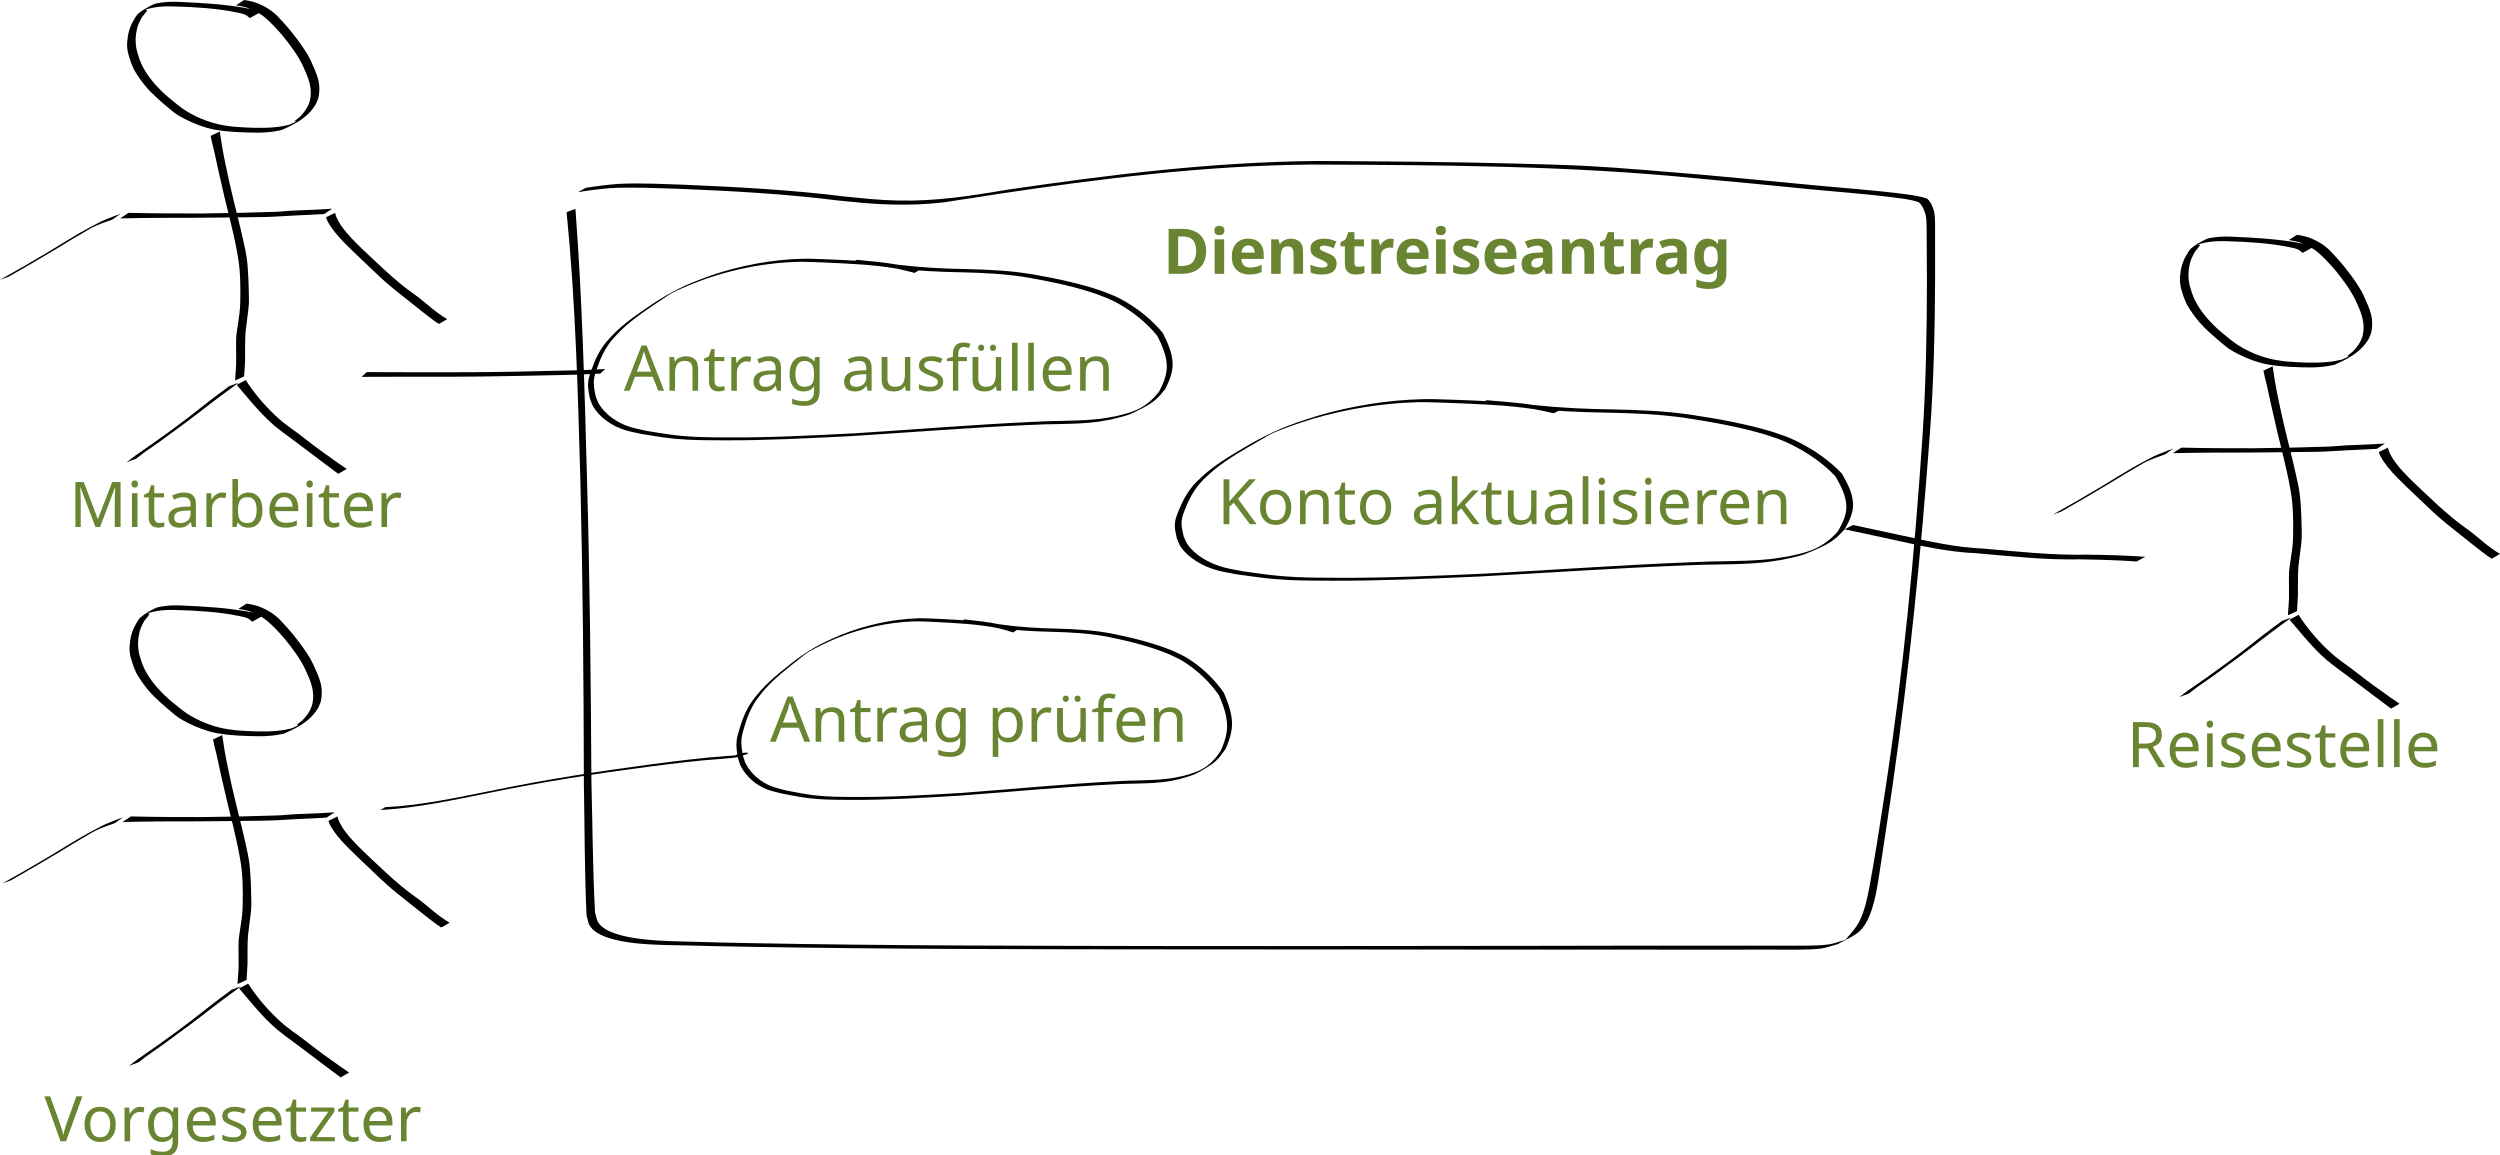
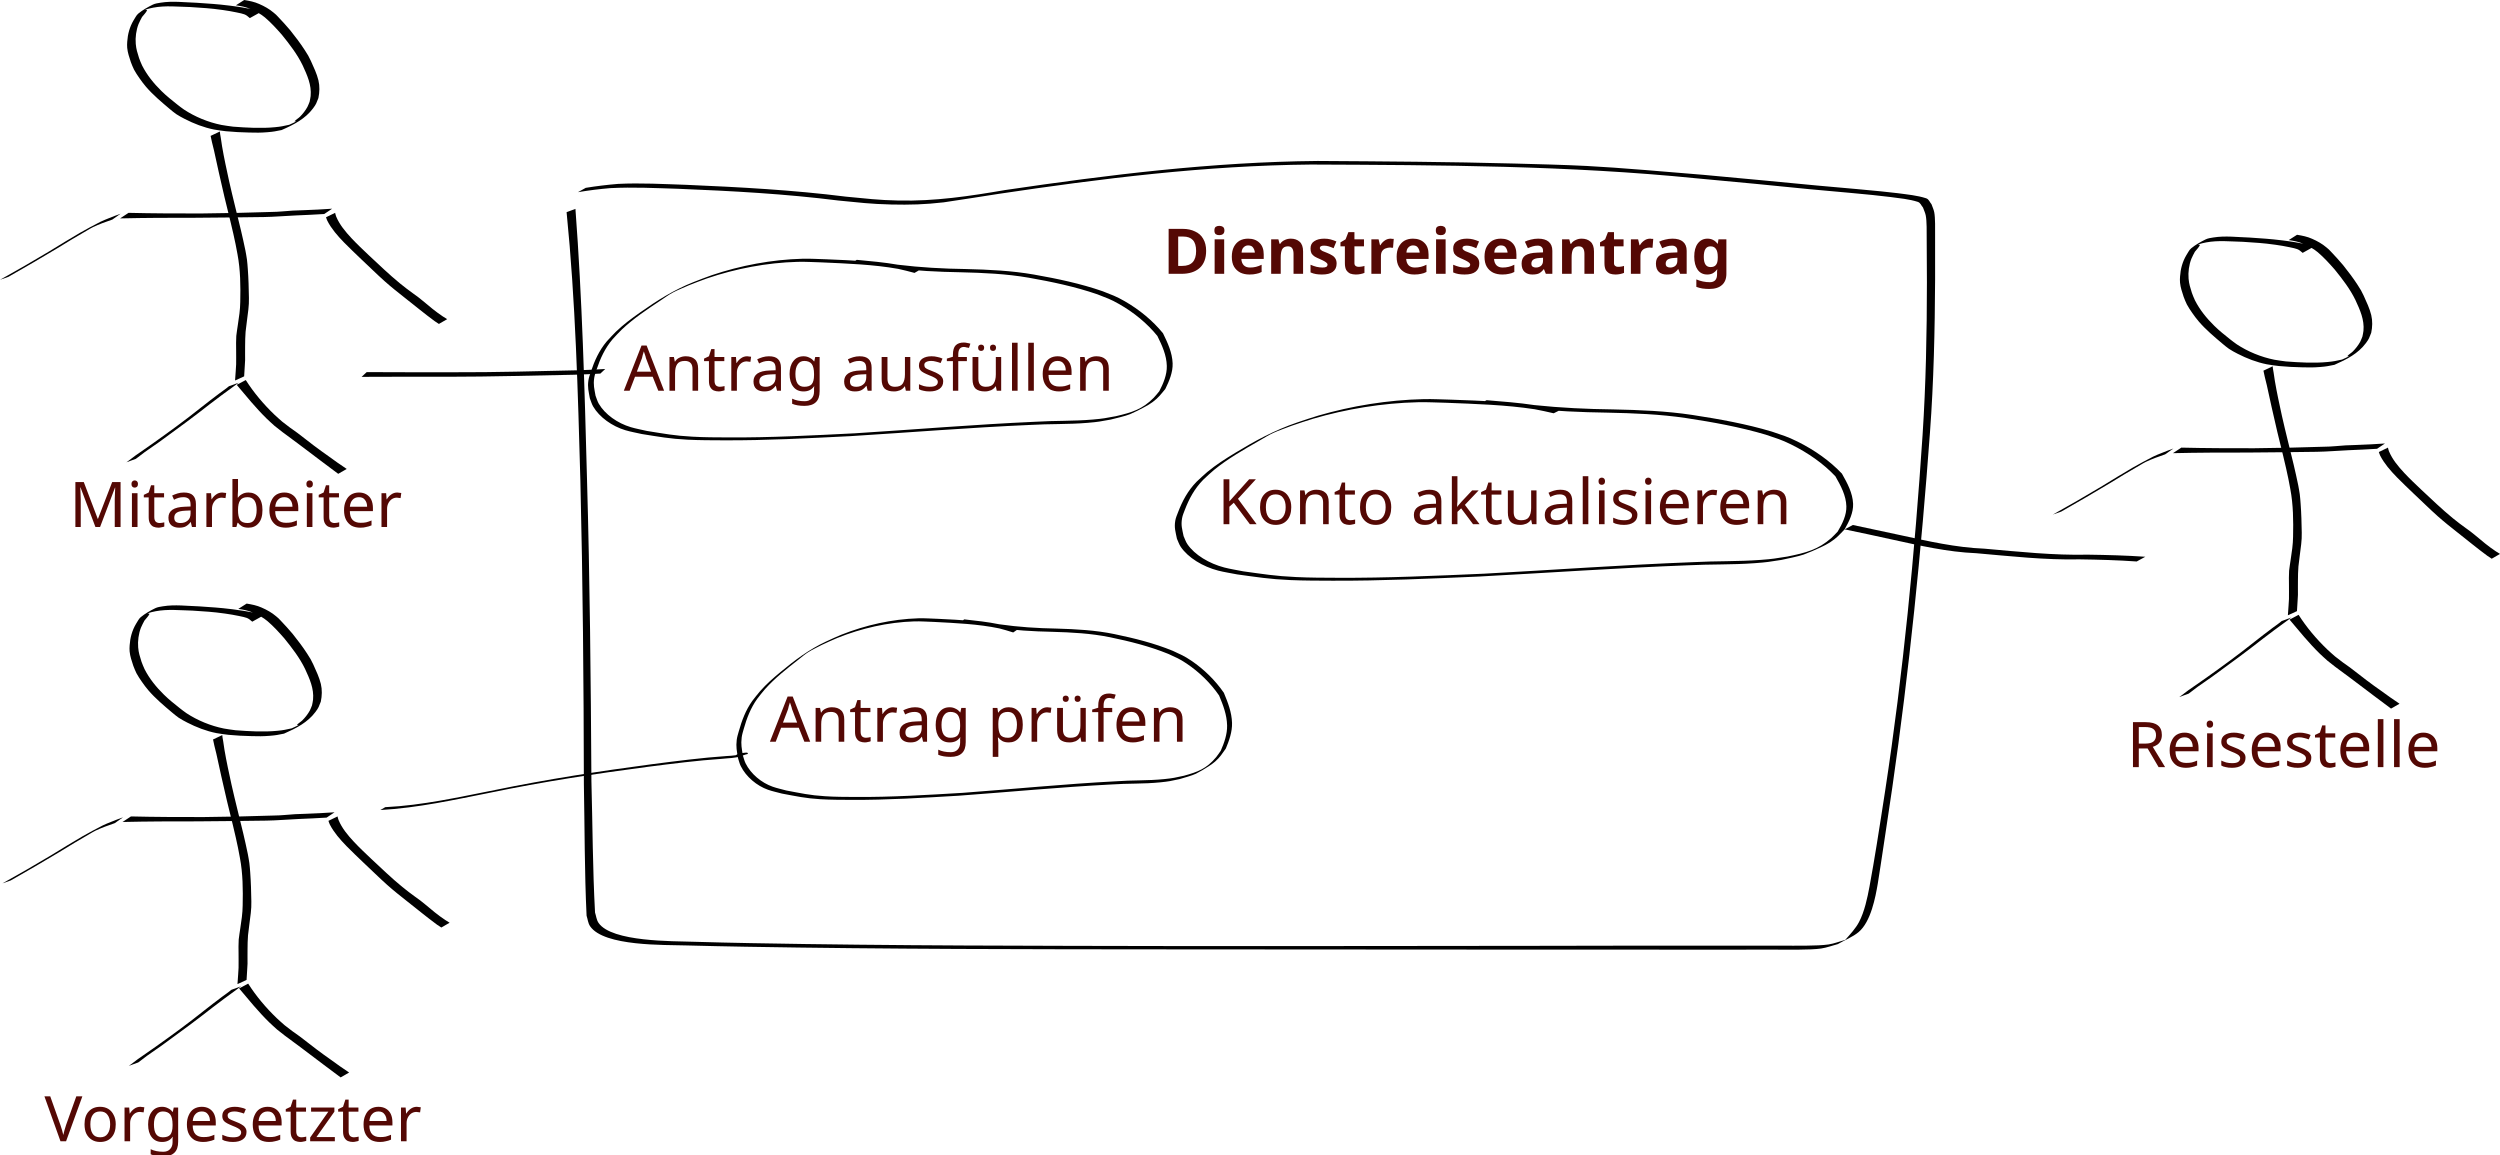
<svg xmlns="http://www.w3.org/2000/svg" xmlns:xlink="http://www.w3.org/1999/xlink" width="167.72mm" height="77.448mm" viewBox="0 0 167.72 77.448" version="1.1" id="svg75">
  <defs id="defs69" />
  <g id="layer1" transform="translate(737.3507,609.5655)">
    <text xml:space="preserve" style="font-style:normal;font-variant:normal;font-weight:normal;font-stretch:normal;font-size:4.233px;line-height:1.25;font-family:sans-serif;-inkscape-font-specification:'sans-serif, Normal';font-variant-ligatures:normal;font-variant-caps:normal;font-variant-numeric:normal;font-variant-east-asian:normal;fill:#000000;fill-opacity:1;stroke:none;stroke-width:0.017" x="-732.698" y="-574.214" id="text369">
-       <tspan id="tspan367" x="-732.698" y="-574.214" style="font-style:normal;font-variant:normal;font-weight:normal;font-stretch:normal;font-size:4.233px;font-family:sans-serif;-inkscape-font-specification:'sans-serif, Normal';font-variant-ligatures:normal;font-variant-caps:normal;font-variant-numeric:normal;font-variant-east-asian:normal;fill:#6a8532ff;fill-opacity:1;stroke-width:0.017">Mitarbeiter</tspan>
+       <tspan id="tspan367" x="-732.698" y="-574.214" style="font-style:normal;font-variant:normal;font-weight:normal;font-stretch:normal;font-size:4.233px;font-family:sans-serif;-inkscape-font-specification:'sans-serif, Normal';font-variant-ligatures:normal;font-variant-caps:normal;font-variant-numeric:normal;font-variant-east-asian:normal;fill:#540804ff;fill-opacity:1;stroke-width:0.017">Mitarbeiter</tspan>
    </text>
    <text xml:space="preserve" style="font-style:normal;font-variant:normal;font-weight:normal;font-stretch:normal;font-size:4.233px;line-height:1.25;font-family:sans-serif;-inkscape-font-specification:'sans-serif, Normal';font-variant-ligatures:normal;font-variant-caps:normal;font-variant-numeric:normal;font-variant-east-asian:normal;fill:#000000;fill-opacity:1;stroke:none;stroke-width:0.017" x="-734.372" y="-532.998" id="text373">
-       <tspan id="tspan371" x="-734.372" y="-532.998" style="font-style:normal;font-variant:normal;font-weight:normal;font-stretch:normal;font-size:4.233px;font-family:sans-serif;-inkscape-font-specification:'sans-serif, Normal';font-variant-ligatures:normal;font-variant-caps:normal;font-variant-numeric:normal;font-variant-east-asian:normal;fill:#6a8532ff;fill-opacity:1;stroke-width:0.017">Vorgesetzter</tspan>
+       <tspan id="tspan371" x="-734.372" y="-532.998" style="font-style:normal;font-variant:normal;font-weight:normal;font-stretch:normal;font-size:4.233px;font-family:sans-serif;-inkscape-font-specification:'sans-serif, Normal';font-variant-ligatures:normal;font-variant-caps:normal;font-variant-numeric:normal;font-variant-east-asian:normal;fill:#540804ff;fill-opacity:1;stroke-width:0.017">Vorgesetzter</tspan>
    </text>
    <text xml:space="preserve" style="font-style:normal;font-variant:normal;font-weight:bold;font-stretch:normal;font-size:4.233px;line-height:1.25;font-family:sans-serif;-inkscape-font-specification:'sans-serif, Bold';font-variant-ligatures:normal;font-variant-caps:normal;font-variant-numeric:normal;font-variant-east-asian:normal;fill:#000000;fill-opacity:1;stroke:none;stroke-width:0.017" x="-659.325" y="-591.192" id="text377">
-       <tspan x="-659.325" y="-591.192" style="font-style:normal;font-variant:normal;font-weight:bold;font-stretch:normal;font-size:4.233px;font-family:sans-serif;-inkscape-font-specification:'sans-serif, Bold';font-variant-ligatures:normal;font-variant-caps:normal;font-variant-numeric:normal;font-variant-east-asian:normal;fill:#6a8532ff;fill-opacity:1;stroke-width:0.017" id="tspan442">Dienstreiseantrag</tspan>
+       <tspan x="-659.325" y="-591.192" style="font-style:normal;font-variant:normal;font-weight:bold;font-stretch:normal;font-size:4.233px;font-family:sans-serif;-inkscape-font-specification:'sans-serif, Bold';font-variant-ligatures:normal;font-variant-caps:normal;font-variant-numeric:normal;font-variant-east-asian:normal;fill:#540804ff;fill-opacity:1;stroke-width:0.017" id="tspan442">Dienstreiseantrag</tspan>
    </text>
    <text xml:space="preserve" style="font-style:normal;font-variant:normal;font-weight:normal;font-stretch:normal;font-size:4.233px;line-height:1.25;font-family:sans-serif;-inkscape-font-specification:'sans-serif, Normal';font-variant-ligatures:normal;font-variant-caps:normal;font-variant-numeric:normal;font-variant-east-asian:normal;fill:#000000;fill-opacity:1;stroke:none;stroke-width:0.017" x="-695.501" y="-583.353" id="text381">
-       <tspan id="tspan379" x="-695.501" y="-583.353" style="font-style:normal;font-variant:normal;font-weight:normal;font-stretch:normal;font-size:4.233px;font-family:sans-serif;-inkscape-font-specification:'sans-serif, Normal';font-variant-ligatures:normal;font-variant-caps:normal;font-variant-numeric:normal;font-variant-east-asian:normal;fill:#6a8532ff;fill-opacity:1;stroke-width:0.017">Antrag ausfüllen</tspan>
+       <tspan id="tspan379" x="-695.501" y="-583.353" style="font-style:normal;font-variant:normal;font-weight:normal;font-stretch:normal;font-size:4.233px;font-family:sans-serif;-inkscape-font-specification:'sans-serif, Normal';font-variant-ligatures:normal;font-variant-caps:normal;font-variant-numeric:normal;font-variant-east-asian:normal;fill:#540804ff;fill-opacity:1;stroke-width:0.017">Antrag ausfüllen</tspan>
    </text>
    <text xml:space="preserve" style="font-style:normal;font-variant:normal;font-weight:normal;font-stretch:normal;font-size:4.233px;line-height:1.25;font-family:sans-serif;-inkscape-font-specification:'sans-serif, Normal';font-variant-ligatures:normal;font-variant-caps:normal;font-variant-numeric:normal;font-variant-east-asian:normal;fill:#000000;fill-opacity:1;stroke:none;stroke-width:0.017" x="-685.698" y="-559.803" id="text385">
-       <tspan id="tspan383" x="-685.698" y="-559.803" style="font-style:normal;font-variant:normal;font-weight:normal;font-stretch:normal;font-size:4.233px;font-family:sans-serif;-inkscape-font-specification:'sans-serif, Normal';font-variant-ligatures:normal;font-variant-caps:normal;font-variant-numeric:normal;font-variant-east-asian:normal;fill:#6a8532ff;fill-opacity:1;stroke-width:0.017">Antrag prüfen</tspan>
+       <tspan id="tspan383" x="-685.698" y="-559.803" style="font-style:normal;font-variant:normal;font-weight:normal;font-stretch:normal;font-size:4.233px;font-family:sans-serif;-inkscape-font-specification:'sans-serif, Normal';font-variant-ligatures:normal;font-variant-caps:normal;font-variant-numeric:normal;font-variant-east-asian:normal;fill:#540804ff;fill-opacity:1;stroke-width:0.017">Antrag prüfen</tspan>
    </text>
    <path id="path420" d="m -669.062,-567.352 c -0.2,-0.06 -0.766,-0.233 -0.937,-0.268 -1.438,-0.293 -2.925,-0.352 -4.385,-0.428 -0.454,-0.013 -0.908,-0.051 -1.362,-0.037 -1.757,0.055 -3.526,0.45 -5.16,1.101 -0.352,0.14 -0.692,0.309 -1.038,0.463 -1.109,0.515 -2.094,1.251 -3.032,2.031 -0.529,0.44 -0.928,0.785 -1.384,1.297 -0.186,0.209 -0.349,0.436 -0.524,0.654 -0.438,0.614 -0.702,1.316 -0.904,2.039 -0.053,0.188 -0.114,0.376 -0.137,0.57 -0.058,0.481 0.008,0.74 0.081,1.21 0.063,0.182 0.102,0.373 0.187,0.545 0.359,0.725 1.079,1.327 1.831,1.593 0.305,0.108 0.623,0.17 0.935,0.256 0.98,0.182 1.571,0.319 2.598,0.38 0.689,0.041 1.381,0.039 2.071,0.043 2.403,0.013 4.796,-0.14 7.193,-0.28 3.406,-0.249 6.805,-0.577 10.216,-0.753 1.094,-0.079 2.194,-0.031 3.286,-0.142 0.656,-0.066 0.661,-0.085 1.308,-0.218 0.247,-0.073 0.857,-0.241 1.103,-0.363 0.286,-0.143 0.558,-0.311 0.828,-0.482 0.161,-0.102 0.319,-0.21 0.461,-0.336 0.338,-0.299 0.457,-0.509 0.714,-0.87 0.224,-0.534 0.434,-1.124 0.417,-1.717 -0.02,-0.717 -0.278,-1.374 -0.548,-2.023 -0.584,-0.846 -1.337,-1.58 -2.185,-2.155 -0.492,-0.334 -0.718,-0.415 -1.246,-0.663 -1.258,-0.516 -2.584,-0.843 -3.911,-1.12 -1.273,-0.263 -2.569,-0.332 -3.864,-0.37 -1.296,-0.021 -2.588,-0.105 -3.871,-0.29 -0.773,-0.159 -1.557,-0.24 -2.34,-0.328 0,0 -0.289,0.207 -0.289,0.207 v 0 c 0.778,0.094 1.558,0.179 2.327,0.336 1.284,0.188 2.578,0.266 3.875,0.292 1.294,0.037 2.59,0.103 3.862,0.363 1.325,0.275 2.648,0.603 3.905,1.114 0.53,0.246 0.749,0.323 1.243,0.656 0.844,0.569 1.595,1.297 2.174,2.139 0.272,0.651 0.52,1.286 0.537,2.007 0.015,0.588 -0.194,1.172 -0.425,1.699 -0.106,0.147 -0.202,0.303 -0.319,0.442 -0.639,0.764 -1.227,0.982 -2.155,1.236 -0.64,0.135 -0.656,0.155 -1.306,0.223 -1.095,0.114 -2.2,0.067 -3.297,0.151 -3.421,0.181 -6.828,0.52 -10.244,0.773 -2.394,0.142 -4.783,0.293 -7.182,0.276 -0.685,-0.003 -1.371,-0.004 -2.056,-0.05 -1.024,-0.064 -1.607,-0.201 -2.583,-0.383 -0.308,-0.085 -0.623,-0.149 -0.924,-0.256 -0.745,-0.264 -1.458,-0.849 -1.814,-1.569 -0.084,-0.17 -0.123,-0.359 -0.185,-0.539 -0.07,-0.477 -0.136,-0.71 -0.075,-1.197 0.024,-0.193 0.084,-0.379 0.136,-0.566 0.201,-0.719 0.469,-1.415 0.906,-2.024 0.174,-0.217 0.338,-0.443 0.523,-0.65 0.67,-0.749 1.465,-1.372 2.252,-1.988 0.213,-0.167 0.417,-0.347 0.646,-0.491 0.291,-0.183 0.606,-0.324 0.908,-0.486 0.346,-0.156 0.686,-0.325 1.038,-0.466 1.631,-0.655 3.399,-1.057 5.155,-1.113 0.454,-0.015 0.908,0.024 1.362,0.036 1.452,0.079 2.932,0.137 4.361,0.435 0.189,0.039 0.716,0.206 0.928,0.271 0,0 0.314,-0.215 0.314,-0.215 z" style="stroke-width:0.032" />
    <path id="path420-7" d="m -675.622,-591.474 c -0.236,-0.06 -0.904,-0.233 -1.106,-0.268 -1.696,-0.293 -3.45,-0.352 -5.172,-0.428 -0.536,-0.013 -1.071,-0.051 -1.607,-0.037 -2.072,0.055 -4.159,0.45 -6.086,1.101 -0.415,0.14 -0.816,0.309 -1.225,0.463 -1.308,0.515 -2.47,1.251 -3.577,2.031 -0.624,0.44 -1.094,0.785 -1.632,1.297 -0.219,0.209 -0.412,0.436 -0.618,0.654 -0.516,0.614 -0.828,1.316 -1.067,2.039 -0.062,0.188 -0.134,0.376 -0.163,0.57 -0.069,0.481 0.015,0.74 0.096,1.21 0.074,0.182 0.121,0.373 0.221,0.545 0.423,0.725 1.273,1.327 2.16,1.593 0.36,0.108 0.735,0.171 1.103,0.256 1.155,0.182 1.853,0.319 3.064,0.38 0.813,0.041 1.629,0.039 2.443,0.043 2.834,0.013 5.657,-0.14 8.485,-0.28 4.017,-0.249 8.026,-0.577 12.049,-0.752 1.29,-0.079 2.588,-0.031 3.876,-0.142 0.773,-0.066 0.78,-0.085 1.542,-0.218 0.291,-0.073 1.011,-0.241 1.3,-0.363 0.337,-0.143 0.659,-0.311 0.977,-0.482 0.189,-0.102 0.376,-0.21 0.544,-0.336 0.399,-0.299 0.539,-0.509 0.842,-0.87 0.264,-0.534 0.512,-1.124 0.492,-1.717 -0.025,-0.717 -0.328,-1.374 -0.647,-2.023 -0.689,-0.846 -1.577,-1.58 -2.577,-2.155 -0.58,-0.334 -0.847,-0.415 -1.47,-0.663 -1.483,-0.517 -3.048,-0.843 -4.613,-1.12 -1.501,-0.263 -3.031,-0.332 -4.558,-0.37 -1.528,-0.021 -3.053,-0.105 -4.566,-0.29 -0.912,-0.159 -1.836,-0.24 -2.76,-0.328 0,0 -0.34,0.207 -0.34,0.207 v 0 c 0.918,0.094 1.837,0.179 2.744,0.336 1.515,0.188 3.041,0.266 4.571,0.292 1.526,0.037 3.055,0.103 4.556,0.363 1.562,0.275 3.123,0.603 4.606,1.114 0.625,0.246 0.884,0.323 1.466,0.656 0.996,0.569 1.882,1.297 2.564,2.139 0.321,0.651 0.614,1.286 0.633,2.007 0.017,0.588 -0.228,1.172 -0.502,1.699 -0.125,0.147 -0.239,0.303 -0.376,0.442 -0.753,0.764 -1.447,0.982 -2.542,1.236 -0.755,0.135 -0.774,0.155 -1.541,0.223 -1.292,0.114 -2.595,0.067 -3.889,0.151 -4.035,0.181 -8.054,0.52 -12.083,0.773 -2.823,0.142 -5.642,0.293 -8.472,0.276 -0.808,-0.003 -1.618,-0.004 -2.425,-0.05 -1.207,-0.064 -1.896,-0.201 -3.047,-0.384 -0.363,-0.085 -0.734,-0.149 -1.09,-0.256 -0.878,-0.264 -1.72,-0.849 -2.14,-1.569 -0.099,-0.17 -0.145,-0.359 -0.218,-0.539 -0.082,-0.477 -0.16,-0.71 -0.088,-1.197 0.028,-0.193 0.099,-0.379 0.161,-0.566 0.238,-0.719 0.553,-1.415 1.069,-2.024 0.206,-0.217 0.398,-0.443 0.617,-0.65 0.79,-0.749 1.728,-1.372 2.656,-1.988 0.251,-0.167 0.492,-0.347 0.762,-0.491 0.343,-0.183 0.714,-0.324 1.071,-0.486 0.408,-0.156 0.809,-0.325 1.225,-0.466 1.924,-0.655 4.009,-1.057 6.081,-1.113 0.535,-0.016 1.071,0.024 1.606,0.036 1.713,0.079 3.458,0.137 5.144,0.435 0.223,0.039 0.845,0.206 1.095,0.271 0,0 0.371,-0.215 0.371,-0.215 z" style="stroke-width:0.035" />
    <text xml:space="preserve" style="font-style:normal;font-variant:normal;font-weight:normal;font-stretch:normal;font-size:4.233px;line-height:1.25;font-family:sans-serif;-inkscape-font-specification:'sans-serif, Normal';font-variant-ligatures:normal;font-variant-caps:normal;font-variant-numeric:normal;font-variant-east-asian:normal;fill:#000000;fill-opacity:1;stroke:none;stroke-width:0.017" x="-655.673" y="-574.396" id="text381-5">
-       <tspan id="tspan379-3" x="-655.673" y="-574.396" style="font-style:normal;font-variant:normal;font-weight:normal;font-stretch:normal;font-size:4.233px;font-family:sans-serif;-inkscape-font-specification:'sans-serif, Normal';font-variant-ligatures:normal;font-variant-caps:normal;font-variant-numeric:normal;font-variant-east-asian:normal;fill:#6a8532ff;fill-opacity:1;stroke-width:0.017">Konto aktualisieren</tspan>
+       <tspan id="tspan379-3" x="-655.673" y="-574.396" style="font-style:normal;font-variant:normal;font-weight:normal;font-stretch:normal;font-size:4.233px;font-family:sans-serif;-inkscape-font-specification:'sans-serif, Normal';font-variant-ligatures:normal;font-variant-caps:normal;font-variant-numeric:normal;font-variant-east-asian:normal;fill:#540804ff;fill-opacity:1;stroke-width:0.017">Konto aktualisieren</tspan>
    </text>
    <path id="path420-7-5" d="m -632.687,-582.056 c -0.273,-0.06 -1.048,-0.233 -1.283,-0.268 -1.968,-0.293 -4.003,-0.352 -6.001,-0.428 -0.621,-0.013 -1.243,-0.051 -1.864,-0.037 -2.404,0.055 -4.825,0.45 -7.061,1.101 -0.482,0.14 -0.947,0.309 -1.421,0.463 -1.517,0.515 -2.866,1.251 -4.15,2.031 -0.723,0.44 -1.27,0.785 -1.894,1.297 -0.254,0.209 -0.478,0.436 -0.717,0.654 -0.599,0.614 -0.961,1.316 -1.238,2.039 -0.072,0.188 -0.156,0.376 -0.188,0.57 -0.08,0.481 0.018,0.74 0.111,1.21 0.085,0.182 0.14,0.373 0.256,0.545 0.491,0.725 1.477,1.327 2.506,1.593 0.417,0.108 0.853,0.17 1.28,0.256 1.341,0.182 2.149,0.319 3.555,0.38 0.943,0.041 1.89,0.039 2.835,0.043 3.288,0.013 6.563,-0.14 9.844,-0.28 4.661,-0.249 9.312,-0.577 13.98,-0.753 1.497,-0.079 3.003,-0.031 4.497,-0.142 0.897,-0.066 0.905,-0.085 1.79,-0.218 0.338,-0.073 1.173,-0.241 1.509,-0.363 0.391,-0.143 0.764,-0.311 1.133,-0.482 0.22,-0.102 0.436,-0.21 0.631,-0.336 0.463,-0.299 0.625,-0.509 0.977,-0.87 0.306,-0.534 0.594,-1.124 0.57,-1.717 -0.029,-0.717 -0.38,-1.374 -0.75,-2.023 -0.8,-0.846 -1.83,-1.58 -2.99,-2.155 -0.673,-0.334 -0.982,-0.415 -1.705,-0.663 -1.721,-0.516 -3.537,-0.843 -5.352,-1.12 -1.742,-0.263 -3.516,-0.332 -5.288,-0.37 -1.773,-0.021 -3.542,-0.105 -5.298,-0.29 -1.058,-0.159 -2.13,-0.24 -3.202,-0.328 0,0 -0.395,0.207 -0.395,0.207 v 0 c 1.065,0.093 2.132,0.179 3.184,0.336 1.757,0.188 3.528,0.266 5.303,0.292 1.771,0.037 3.544,0.103 5.286,0.363 1.813,0.275 3.624,0.603 5.344,1.114 0.725,0.246 1.025,0.323 1.701,0.656 1.155,0.569 2.183,1.297 2.975,2.139 0.372,0.651 0.712,1.286 0.735,2.007 0.019,0.588 -0.265,1.172 -0.582,1.699 -0.145,0.147 -0.277,0.303 -0.436,0.442 -0.874,0.764 -1.679,0.982 -2.949,1.236 -0.876,0.135 -0.898,0.155 -1.788,0.223 -1.499,0.114 -3.01,0.067 -4.512,0.151 -4.681,0.181 -9.345,0.52 -14.019,0.773 -3.276,0.142 -6.546,0.293 -9.829,0.276 -0.938,-0.003 -1.877,-0.004 -2.813,-0.05 -1.401,-0.064 -2.2,-0.201 -3.535,-0.383 -0.421,-0.085 -0.852,-0.149 -1.265,-0.256 -1.019,-0.264 -1.996,-0.849 -2.483,-1.569 -0.115,-0.17 -0.169,-0.359 -0.253,-0.539 -0.095,-0.477 -0.186,-0.71 -0.102,-1.197 0.033,-0.193 0.115,-0.379 0.186,-0.566 0.276,-0.719 0.641,-1.415 1.24,-2.024 0.239,-0.217 0.462,-0.443 0.716,-0.65 0.917,-0.749 2.005,-1.372 3.082,-1.988 0.292,-0.167 0.571,-0.347 0.884,-0.491 0.398,-0.183 0.829,-0.324 1.243,-0.486 0.474,-0.156 0.939,-0.325 1.421,-0.466 2.232,-0.655 4.652,-1.057 7.055,-1.113 0.621,-0.016 1.243,0.024 1.864,0.036 1.987,0.079 4.012,0.137 5.969,0.435 0.258,0.039 0.98,0.206 1.271,0.271 0,0 0.43,-0.215 0.43,-0.215 z" style="stroke-width:0.037" />
    <text xml:space="preserve" style="font-style:normal;font-variant:normal;font-weight:normal;font-stretch:normal;font-size:4.233px;line-height:1.25;font-family:sans-serif;-inkscape-font-specification:'sans-serif, Normal';font-variant-ligatures:normal;font-variant-caps:normal;font-variant-numeric:normal;font-variant-east-asian:normal;fill:#000000;fill-opacity:1;stroke:none;stroke-width:0.017" x="-594.661" y="-558.105" id="text373-2">
-       <tspan id="tspan371-9" x="-594.661" y="-558.105" style="font-style:normal;font-variant:normal;font-weight:normal;font-stretch:normal;font-size:4.233px;font-family:sans-serif;-inkscape-font-specification:'sans-serif, Normal';font-variant-ligatures:normal;font-variant-caps:normal;font-variant-numeric:normal;font-variant-east-asian:normal;fill:#6a8532ff;fill-opacity:1;stroke-width:0.017">Reisestelle</tspan>
+       <tspan id="tspan371-9" x="-594.661" y="-558.105" style="font-style:normal;font-variant:normal;font-weight:normal;font-stretch:normal;font-size:4.233px;font-family:sans-serif;-inkscape-font-specification:'sans-serif, Normal';font-variant-ligatures:normal;font-variant-caps:normal;font-variant-numeric:normal;font-variant-east-asian:normal;fill:#540804ff;fill-opacity:1;stroke-width:0.017">Reisestelle</tspan>
    </text>
    <path id="path583" d="m -699.339,-595.332 c 0.6,6 0.757,12.018 0.925,18.031 0.165,6.772 0.222,13.545 0.234,20.319 0.056,2.949 0.041,5.901 0.182,8.849 0.079,0.236 0.089,0.491 0.238,0.709 0.929,1.362 5.016,1.239 6.467,1.286 1.307,0.042 2.614,0.057 3.922,0.086 9.515,0.167 19.035,0.172 28.552,0.178 8.063,0.005 16.125,0.012 24.188,0.016 3.737,0.002 7.473,0.003 11.21,0.002 1.729,10e-4 3.458,-8.9e-4 5.187,-8.9e-4 0.663,4.6e-4 2.34,0.032 3.055,-0.074 0.39,-0.058 0.748,-0.197 1.122,-0.296 0.464,-0.268 1.003,-0.479 1.393,-0.804 0.833,-0.694 1.137,-2.367 1.287,-3.237 0.121,-0.702 0.928,-6.131 0.972,-6.432 1.148,-7.935 1.949,-15.894 2.533,-23.861 0.252,-3.42 0.327,-6.845 0.344,-10.27 0.003,-0.995 5.1e-4,-1.989 -10e-4,-2.984 -10e-4,-0.366 0.018,-1.127 -0.058,-1.515 -0.036,-0.182 -0.122,-0.357 -0.184,-0.536 -0.121,-0.133 -0.163,-0.333 -0.362,-0.398 -0.594,-0.194 -1.257,-0.253 -1.897,-0.34 -1.014,-0.136 -4.477,-0.428 -5.416,-0.515 -1.231,-0.114 -2.461,-0.235 -3.692,-0.352 -1.311,-0.122 -2.621,-0.243 -3.932,-0.365 -2.051,-0.169 -5.75,-0.492 -7.824,-0.595 -1.603,-0.08 -3.209,-0.119 -4.815,-0.162 -4.411,-0.118 -8.824,-0.146 -13.237,-0.174 -7.075,0.064 -14.05,0.931 -20.964,1.95 -2.378,0.408 -4.703,0.759 -7.159,0.706 -1.364,-0.03 -2.176,-0.133 -3.533,-0.262 -3.543,-0.445 -7.127,-0.64 -10.712,-0.793 -1.525,-0.049 -3.051,-0.139 -4.577,-0.062 -0.727,0.06 -1.448,0.147 -2.162,0.264 0,0 -0.524,0.291 -0.524,0.291 v 0 c 0.713,-0.12 1.432,-0.209 2.159,-0.271 1.531,-0.081 3.063,-10e-4 4.595,0.045 3.587,0.144 7.172,0.34 10.716,0.786 1.379,0.134 2.152,0.234 3.538,0.267 1.272,0.03 2.275,-10e-4 3.53,-0.145 0.277,-0.032 3.627,-0.559 3.655,-0.564 6.918,-1.034 13.902,-1.907 20.985,-1.972 8.636,0.038 17.301,0.064 25.874,0.926 1.309,0.122 2.617,0.245 3.926,0.367 1.224,0.121 2.448,0.246 3.672,0.363 1.119,0.107 4.213,0.364 5.391,0.522 0.621,0.084 1.264,0.139 1.842,0.325 0.193,0.062 0.236,0.255 0.354,0.383 0.061,0.175 0.147,0.347 0.183,0.526 0.078,0.391 0.062,1.141 0.064,1.51 0.003,0.993 0.014,1.986 0.015,2.979 -0.002,3.417 -0.068,6.834 -0.291,10.248 -0.529,7.965 -1.298,15.922 -2.508,23.849 -0.189,1.207 -0.37,2.414 -0.567,3.62 -0.155,0.947 -0.312,1.894 -0.489,2.839 -0.138,0.735 -0.33,1.663 -0.702,2.366 -0.226,0.428 -0.582,0.808 -0.92,1.19 -0.372,0.103 -0.727,0.248 -1.116,0.309 -0.724,0.112 -2.387,0.082 -3.061,0.082 -1.728,4.4e-4 -3.456,-10e-4 -5.184,-4.5e-4 -3.745,0 -7.491,0.001 -11.236,0.012 -8.081,0.013 -16.163,0.018 -24.244,0.015 -9.507,-0.018 -19.015,-0.016 -28.519,-0.195 -1.302,-0.031 -2.604,-0.047 -3.905,-0.093 -1.352,-0.048 -5.488,0.023 -6.373,-1.263 -0.147,-0.214 -0.159,-0.465 -0.238,-0.698 -0.16,-2.94 -0.163,-5.884 -0.243,-8.825 -0.039,-6.766 -0.104,-13.531 -0.297,-20.296 -0.16,-6.03 -0.321,-12.062 -0.775,-18.086 0,0 -0.589,0.219 -0.589,0.219 z" style="stroke-width:0.033" />
    <path id="path585" d="m -713.092,-584.283 c 1.964,-0.013 3.929,-0.007 5.893,-0.007 2.78,-10e-4 5.559,-0.084 8.338,-0.134 1.252,-0.047 0.656,-0.021 1.786,-0.078 0,0 0.329,-0.309 0.329,-0.309 v 0 c -1.135,0.064 -0.537,0.034 -1.793,0.086 -2.779,0.059 -5.557,0.144 -8.336,0.133 -1.958,10e-4 -3.916,0.002 -5.875,-0.009 0,0 -0.342,0.319 -0.342,0.319 z" style="stroke-width:0.028" />
    <path id="path587" d="m -711.836,-555.222 c 2.525,-0.14 4.982,-0.69 7.427,-1.175 3.461,-0.717 6.973,-1.257 10.5,-1.722 1.658,-0.21 3.315,-0.426 4.989,-0.538 0.423,-0.051 0.917,-0.036 1.312,-0.194 0.445,-0.178 0.505,-0.086 0.383,-0.223 -0.198,-6.8e-4 -0.394,0.042 -0.587,0.07 0,0 -0.327,0.194 -0.327,0.194 v 0 c 0.189,-0.026 0.381,-0.053 0.567,-0.085 -0.029,-0.117 -0.003,0.026 0.289,-0.155 0.044,-0.027 -0.105,0.032 -0.159,0.045 -0.375,0.093 -0.762,0.145 -1.155,0.16 -1.682,0.115 -3.346,0.334 -5.012,0.548 -3.532,0.468 -7.047,1.013 -10.513,1.727 -2.43,0.479 -4.873,1.033 -7.384,1.156 0,0 -0.33,0.192 -0.33,0.192 z" style="stroke-width:0.022" />
    <path id="path589" d="m -593.426,-572.214 c -1.279,-0.087 -2.561,-0.122 -3.845,-0.14 -2.33,0.053 -4.64,-0.201 -6.949,-0.402 -1.926,-0.077 -3.778,-0.505 -5.621,-0.904 -1.517,-0.329 -1.704,-0.367 -3.204,-0.685 0,0 -0.553,0.293 -0.553,0.293 v 0 c 1.962,0.414 1.206,0.251 3.2,0.686 1.844,0.402 3.697,0.836 5.624,0.914 2.308,0.201 4.614,0.463 6.943,0.412 1.277,0.02 2.554,0.052 3.827,0.143 0,0 0.578,-0.317 0.578,-0.317 z" style="stroke-width:0.037" />
    <g id="actor" transform="matrix(0.1783198,0,0,0.1621089,-736.7917,-617.2399)">
      <path style="fill:#000000;fill-opacity:1;fill-rule:nonzero;stroke:none;stroke-width:0.265" id="path20" d="m 94.242,52.76 c -0.392,-0.318 -1.391,-1.154 -1.722,-1.271 -2.337,-0.82 -7.073,-1.524 -9.238,-1.817 -5.048,-0.683 -7.363,-0.79 -12.433,-1.184 -4.518,-0.145 -9.079,-0.834 -13.579,-0.029 -0.991,0.177 -2.027,0.321 -2.914,0.797 -1.928,1.035 -3.805,2.222 -5.433,3.684 -0.83,0.746 -1.205,1.879 -1.807,2.819 -1.482,2.754 -2.196,5.715 -2.382,8.819 -0.051,0.85 -0.091,1.706 -0.014,2.553 0.198,2.179 0.774,3.812 1.371,5.912 0.4,1.039 0.712,2.116 1.199,3.118 0.595,1.224 1.309,2.388 2.038,3.537 0.768,1.21 1.567,2.404 2.449,3.533 2.633,3.373 5.779,6.275 8.903,9.177 0.817,0.71 1.577,1.492 2.451,2.131 1.031,0.753 2.137,1.402 3.249,2.031 3.43,1.941 7.154,3.538 11.017,4.38 1.476,0.322 2.985,0.471 4.478,0.706 4.546,0.369 4.314,0.413 8.741,0.535 2.704,0.074 4.192,0.105 6.85,-0.132 2.544,-0.227 2.927,-0.382 5.347,-0.9 4.621,-2.231 8.905,-4.652 11.823,-8.965 1.291,-1.909 1.231,-2.142 2.012,-4.273 0.462,-2.415 0.541,-4.913 0.017,-7.331 -0.591,-2.726 -1.782,-5.445 -2.833,-8.019 -0.338,-0.74 -0.643,-1.496 -1.015,-2.22 -0.404,-0.786 -0.862,-1.543 -1.309,-2.305 -1.668,-2.84 -3.535,-5.525 -5.466,-8.189 -1.458,-1.897 -2.98,-3.743 -4.55,-5.547 -0.257,-0.295 -0.502,-0.601 -0.775,-0.882 -0.289,-0.298 -0.605,-0.568 -0.907,-0.853 -1.603,-1.502 -3.456,-2.644 -5.428,-3.587 -1.774,-0.884 -3.7,-1.3 -5.635,-1.646 0,0 -3.134,2.198 -3.134,2.198 v 0 c 1.913,0.305 3.812,0.699 5.563,1.566 1.939,0.928 3.801,2.001 5.386,3.474 2.32,2.178 4.36,4.652 6.342,7.135 2.934,3.983 5.794,8.063 7.8,12.609 1.735,4.15 3.424,8.164 3.03,12.776 -0.068,0.795 -0.261,1.574 -0.391,2.36 -0.275,0.714 -0.492,1.453 -0.825,2.141 -0.659,1.359 -1.78,2.95 -2.795,4.046 -0.633,0.684 -1.482,1.164 -2.043,1.907 -0.117,0.155 0.742,-0.087 0.584,0.026 -0.797,0.569 -1.722,0.933 -2.583,1.4 -2.412,0.561 -2.859,0.739 -5.4,1.009 -5.193,0.552 -10.517,0.199 -15.702,-0.229 -1.465,-0.238 -2.945,-0.395 -4.395,-0.714 -4.976,-1.095 -9.962,-3.368 -14.085,-6.356 -0.881,-0.638 -1.68,-1.382 -2.52,-2.074 -2.25,-1.998 -3.877,-3.354 -5.955,-5.593 -2.92,-3.145 -5.479,-6.644 -7.285,-10.554 -0.463,-1.002 -0.773,-2.069 -1.159,-3.103 -0.643,-2.397 -1.039,-3.422 -1.24,-5.872 -0.216,-2.639 0.167,-5.718 1.05,-8.206 0.358,-1.008 0.88,-1.95 1.319,-2.925 0.628,-0.912 1.451,-1.717 1.883,-2.736 0.087,-0.205 -0.832,-0.119 -0.631,-0.215 0.93,-0.448 1.951,-0.695 2.962,-0.906 4.571,-0.952 9.248,-0.368 13.86,-0.254 5.03,0.384 7.329,0.46 12.309,1.234 1.743,0.271 3.481,0.591 5.198,0.996 2.808,0.663 3.286,0.669 4.97,2.35 0,0 3.382,-2.072 3.382,-2.072 z" />
      <path style="fill:#000000;fill-opacity:1;fill-rule:nonzero;stroke:none;stroke-width:0.265" id="path22" d="m 76.104,103.581 c 0.21,1.18 0.213,1.253 0.498,2.553 0.248,1.133 0.521,2.261 0.761,3.396 0.613,2.899 1.235,6.25 1.823,9.142 0.349,1.716 0.715,3.429 1.073,5.143 1.349,6.772 3.003,13.478 4.385,20.243 0.876,4.287 0.867,4.416 1.578,8.551 1.108,6.501 1.166,13.114 1.032,19.689 -0.028,3.185 -0.464,6.348 -0.907,9.497 -0.19,1.522 -0.442,3.038 -0.585,4.566 -0.118,1.923 -0.067,3.852 -0.055,5.777 -0.014,1.987 0.049,3.978 7.94e-4,5.965 -0.013,0.511 -0.126,2.294 -0.156,2.791 -0.078,1.307 -0.165,2.613 -0.252,3.919 0,0 3.421,-1.719 3.421,-1.719 v 0 c 0.06,-1.3 0.124,-2.6 0.215,-3.899 0.059,-0.951 0.127,-1.859 0.146,-2.812 0.04,-1.988 -0.061,-3.977 0.003,-5.965 0.023,-1.934 0.033,-3.871 0.181,-5.801 0.147,-1.506 0.36,-3.005 0.503,-4.511 0.362,-3.145 0.836,-6.297 0.75,-9.47 -0.064,-3.982 -0.15,-7.966 -0.421,-11.941 -0.09,-1.32 -0.17,-2.642 -0.324,-3.956 -0.146,-1.244 -0.383,-2.476 -0.575,-3.714 -0.667,-3.432 -0.952,-4.992 -1.71,-8.493 -1.46,-6.742 -3.044,-13.458 -4.423,-20.217 -0.94,-4.791 -1.91,-9.579 -2.652,-14.406 -0.181,-1.179 -0.314,-2.365 -0.483,-3.546 -0.382,-2.662 -0.128,-0.421 -0.355,-2.598 0,0 -3.471,1.817 -3.471,1.817 z" />
      <path style="fill:#000000;fill-opacity:1;fill-rule:nonzero;stroke:none;stroke-width:0.265" id="path24" d="m 82.997,207.184 c -0.268,0.235 -0.532,0.475 -0.804,0.706 -1.777,1.511 -0.503,0.383 -2.653,2.143 -2.322,1.901 -4.603,3.854 -6.875,5.814 -5.831,5.136 -11.889,9.997 -18.011,14.778 -2.224,1.806 -4.588,3.431 -6.82,5.227 -0.839,0.675 -1.652,1.383 -2.482,2.069 -0.315,0.248 -0.629,0.496 -0.944,0.744 0,0 3.548,-1.425 3.548,-1.425 v 0 c 0.3,-0.245 0.6,-0.49 0.9,-0.734 0.32,-0.269 2.182,-1.84 2.417,-2.029 2.198,-1.767 4.52,-3.375 6.689,-5.178 6.041,-4.819 12.046,-9.684 17.89,-14.743 2.881,-2.43 5.791,-4.814 8.74,-7.161 0.638,-0.508 1.397,-1.149 2.034,-1.682 0,0 -3.63,1.471 -3.63,1.471 z" />
      <path style="fill:#000000;fill-opacity:1;fill-rule:nonzero;stroke:none;stroke-width:0.265" id="path26" d="m 85.918,206.608 c 3.665,4.77 7.244,9.642 11.348,14.053 0.937,1.007 1.936,1.953 2.904,2.93 0.971,0.841 1.929,1.697 2.913,2.523 1.917,1.61 3.896,3.145 5.824,4.741 2.873,2.377 5.724,4.781 8.606,7.148 2.185,1.826 4.374,3.649 6.597,5.428 0,0 3.196,-2.018 3.196,-2.018 v 0 c -2.326,-1.693 -4.597,-3.462 -6.837,-5.267 -2.514,-1.968 -3.022,-2.339 -5.579,-4.454 -2.084,-1.724 -4.099,-3.53 -6.19,-5.245 -0.893,-0.732 -1.833,-1.406 -2.728,-2.136 -0.993,-0.809 -1.957,-1.652 -2.935,-2.479 -0.976,-0.963 -1.985,-1.895 -2.929,-2.89 -4.117,-4.34 -7.783,-9.147 -10.783,-14.322 0,0 -3.407,1.987 -3.407,1.987 z" />
      <path style="fill:#000000;fill-opacity:1;fill-rule:nonzero;stroke:none;stroke-width:0.265" id="path28" d="m 42.055,137.725 c 9.361,-0.243 18.727,-0.269 28.092,-0.259 8.67,-0.108 17.342,-0.128 26.011,-0.306 3.994,-0.066 7.97,-0.479 11.959,-0.66 3.578,-0.138 7.151,-0.367 10.725,-0.589 0,0 2.984,-2.198 2.984,-2.198 v 0 c -3.578,0.255 -7.159,0.498 -10.745,0.615 -0.889,0.032 -3.136,0.106 -4.063,0.168 -2.659,0.176 -5.307,0.542 -7.976,0.556 -8.81,0.339 -17.627,0.525 -26.443,0.633 -9.126,0.009 -18.255,-0.009 -27.378,-0.259 0,0 -3.166,2.3 -3.166,2.3 z" />
      <path style="fill:#000000;fill-opacity:1;fill-rule:nonzero;stroke:none;stroke-width:0.265" id="path30" d="m 42.232,135.796 c -1.811,0.727 -2.518,0.994 -4.446,1.866 -1.071,0.484 -2.165,0.926 -3.193,1.498 -2.603,1.449 -5.155,2.989 -7.688,4.557 -2.432,1.506 -9.069,6.002 -11.392,7.564 -6.143,4.064 -12.366,8.007 -18.648,11.852 0,0 3.145,-1.218 3.145,-1.218 v 0 c 6.127,-3.814 12.194,-7.723 18.218,-11.697 5.96,-3.996 5.565,-3.78 11.586,-7.623 0.683,-0.436 1.351,-0.902 2.069,-1.279 2.324,-1.223 4.797,-2.173 7.246,-3.109 0,0 3.103,-2.411 3.103,-2.411 z" />
      <path style="fill:#000000;fill-opacity:1;fill-rule:nonzero;stroke:none;stroke-width:0.265" id="path32" d="m 119.523,137.249 c 0.168,0.496 0.281,1.014 0.503,1.489 1.55,3.32 3.845,6.186 6.248,8.919 1.653,1.881 4.743,5.108 6.471,6.933 2.981,3.037 5.839,6.201 8.882,9.177 2.42,2.367 4.972,4.597 7.529,6.812 3.743,3.212 7.374,6.55 11.216,9.645 0.539,0.393 1.078,0.786 1.617,1.179 0,0 3.117,-1.984 3.117,-1.984 v 0 c -0.551,-0.378 -1.103,-0.755 -1.654,-1.133 -1.843,-1.423 -2.087,-1.569 -3.904,-3.156 -2.458,-2.147 -4.746,-4.487 -7.373,-6.437 -2.023,-1.648 -2.812,-2.254 -4.827,-4.064 -4.133,-3.713 -7.924,-7.776 -11.809,-11.741 -2.275,-2.39 -4.272,-4.422 -6.409,-6.941 -2.333,-2.751 -4.506,-5.612 -5.8,-9.013 -0.185,-0.485 -0.257,-1.006 -0.386,-1.509 0,0 -3.42,1.825 -3.42,1.825 z" />
    </g>
    <use xlink:href="#actor" x="142" y="124" id="use43" width="100%" height="100%" transform="translate(-4.28036,-108.2494)" />
    <use xlink:href="#actor" x="142" y="124" id="use43-3" width="100%" height="100%" transform="translate(-141.8378,-83.50675)" />
  </g>
</svg>
